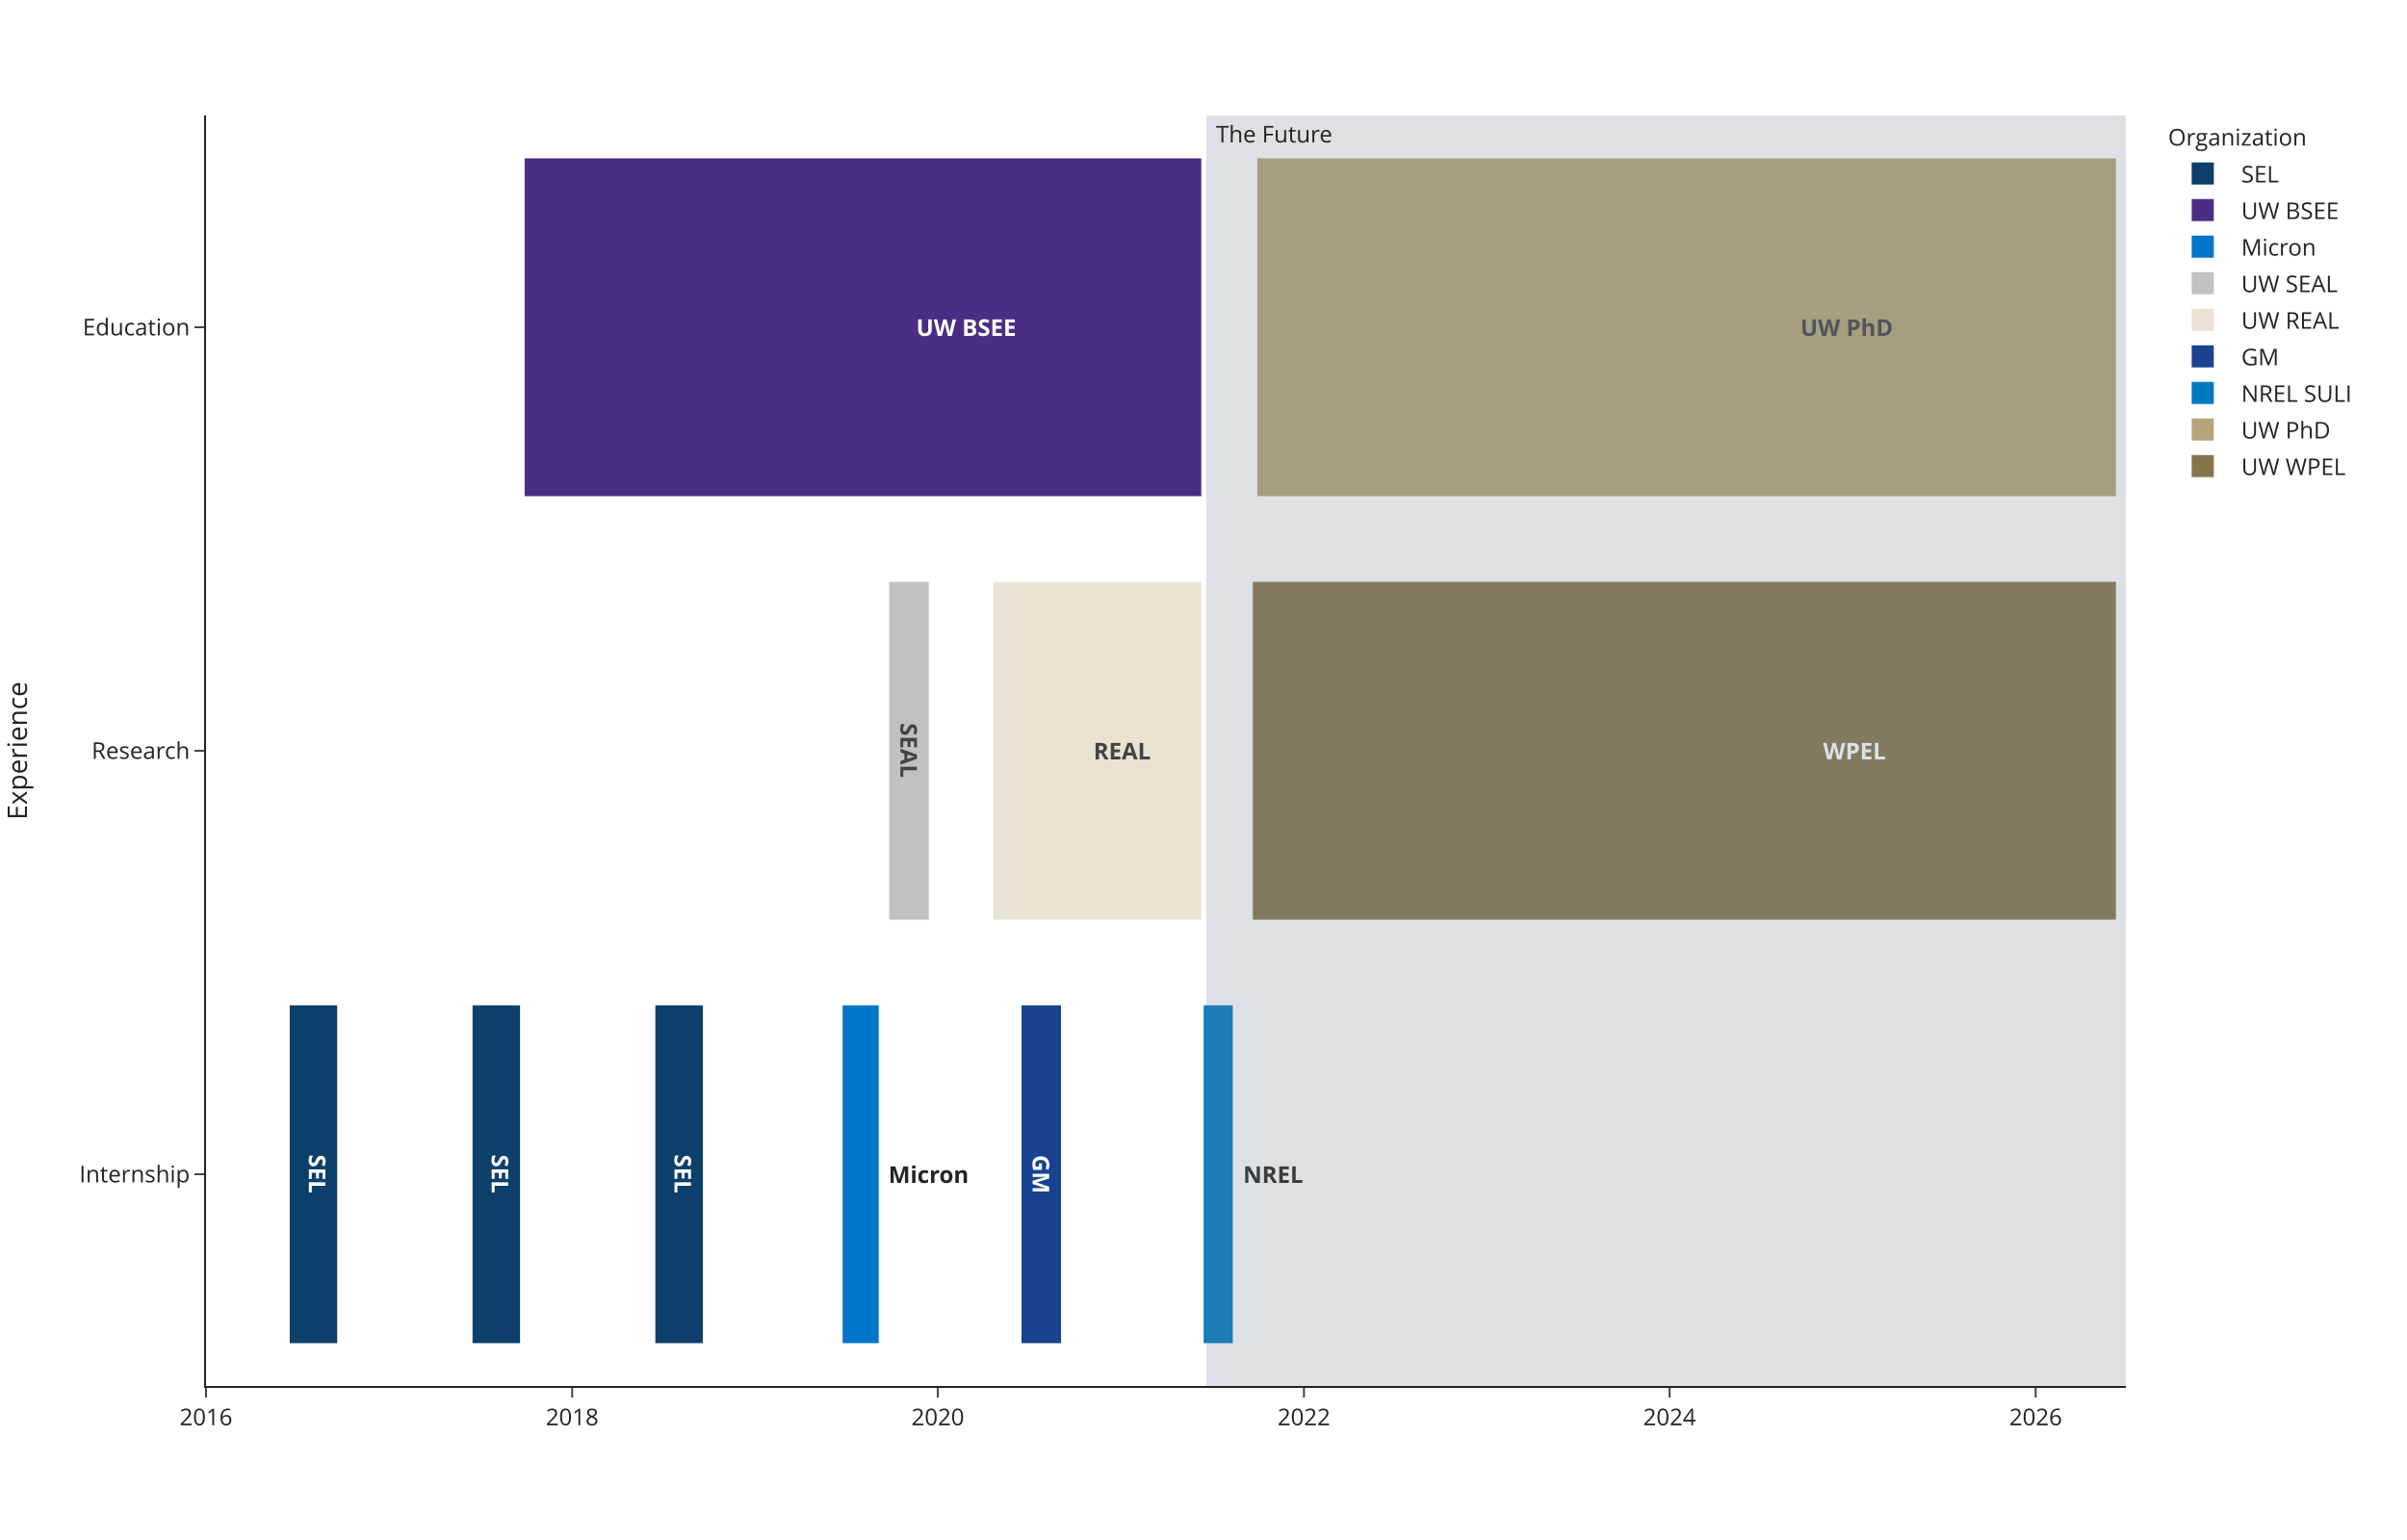
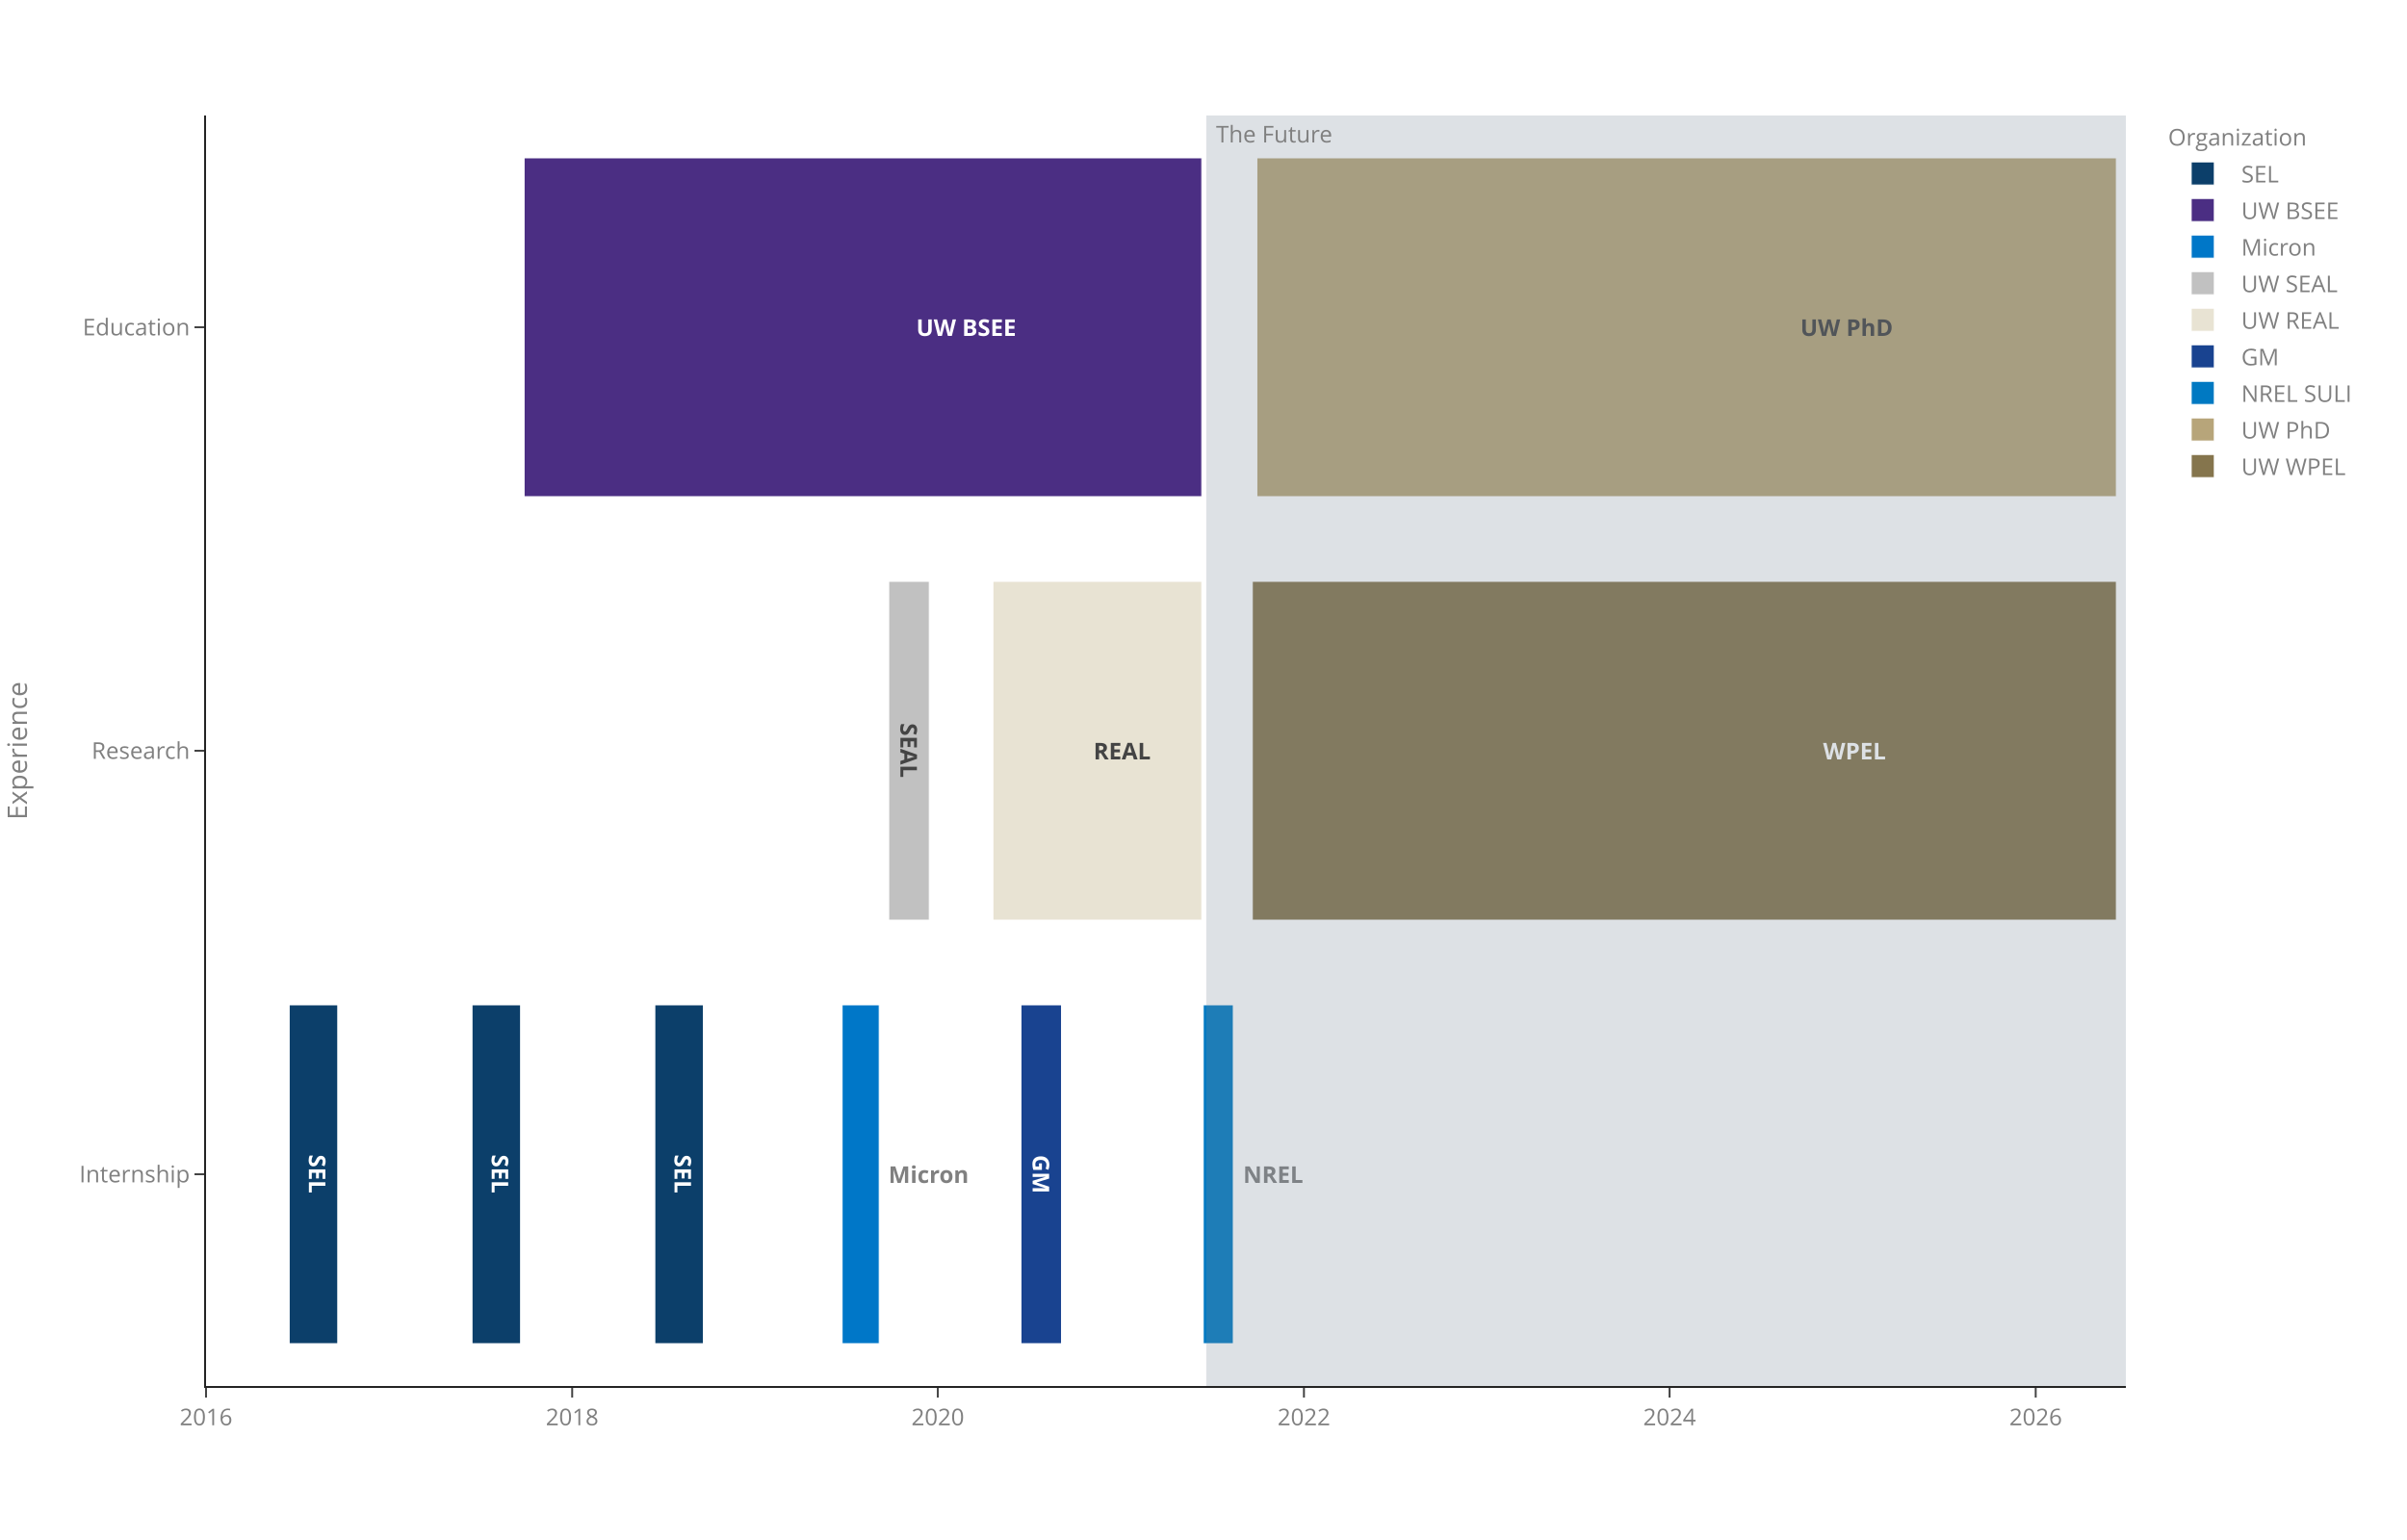
<svg xmlns="http://www.w3.org/2000/svg" class="main-svg" width="1250" height="800" style="" viewBox="0 0 1250 800">
  <rect x="0" y="0" width="1250" height="800" style="fill: rgb(0, 0, 0); fill-opacity: 0;" />
-   <defs id="defs-68bec6">
+   <defs id="defs-98cd18">
    <g class="clips">
-       <clipPath id="clip68bec6xyplot" class="plotclip">
+       <clipPath id="clip98cd18xyplot" class="plotclip">
        <rect width="997" height="660" />
      </clipPath>
-       <clipPath class="axesclip" id="clip68bec6x">
+       <clipPath class="axesclip" id="clip98cd18x">
        <rect x="107" y="0" width="997" height="800" />
      </clipPath>
-       <clipPath class="axesclip" id="clip68bec6y">
+       <clipPath class="axesclip" id="clip98cd18y">
        <rect x="0" y="60" width="1250" height="660" />
      </clipPath>
-       <clipPath class="axesclip" id="clip68bec6xy">
+       <clipPath class="axesclip" id="clip98cd18xy">
        <rect x="107" y="60" width="997" height="660" />
      </clipPath>
    </g>
    <g class="gradients" />
  </defs>
  <g class="bglayer">
    <rect class="bg" x="107" y="60" width="997" height="660" style="fill: rgb(0, 0, 0); fill-opacity: 0; stroke-width: 0;" />
  </g>
  <g class="layer-below">
    <g class="imagelayer" />
    <g class="shapelayer" />
  </g>
  <g class="cartesianlayer">
    <g class="subplot xy">
      <g class="layer-subplot">
        <g class="shapelayer" />
        <g class="imagelayer" />
      </g>
      <g class="gridlayer">
        <g class="x" />
        <g class="y" />
      </g>
      <g class="zerolinelayer" />
      <path class="xlines-below" />
      <path class="ylines-below" />
      <g class="overlines-below" />
      <g class="xaxislayer-below" />
      <g class="yaxislayer-below" />
      <g class="overaxes-below" />
-       <g class="plot" transform="translate(107,60)" clip-path="url('#clip68bec6xyplot')">
+       <g class="plot" transform="translate(107,60)" clip-path="url('#clip98cd18xyplot')">
        <g class="barlayer mlayer">
          <g class="trace bars" style="opacity: 1;">
            <g class="points">
              <g class="point">
                <path d="M43.18,638V462H68.41V638Z" style="vector-effect: non-scaling-stroke; opacity: 1; stroke-width: 0.5px; fill: rgb(12, 63, 106); fill-opacity: 1; stroke: rgb(255, 255, 255); stroke-opacity: 1;" />
                <text class="bartext bartext-inside" text-anchor="middle" data-notex="1" x="0" y="0" style="font-family: 'Open Sans', verdana, arial, sans-serif; font-size: 12px; fill: rgb(255, 255, 255); fill-opacity: 1; white-space: pre;" transform="translate(57.73031,554.5)rotate(90 0.1796875 -4.5)">
                  <tspan style="font-weight:bold">SEL</tspan>
                </text>
              </g>
              <g class="point">
                <path d="M138.12,638V462H163.35V638Z" style="vector-effect: non-scaling-stroke; opacity: 1; stroke-width: 0.5px; fill: rgb(12, 63, 106); fill-opacity: 1; stroke: rgb(255, 255, 255); stroke-opacity: 1;" />
                <text class="bartext bartext-inside" text-anchor="middle" data-notex="1" x="0" y="0" style="font-family: 'Open Sans', verdana, arial, sans-serif; font-size: 12px; fill: rgb(255, 255, 255); fill-opacity: 1; white-space: pre;" transform="translate(152.6703,554.5)rotate(90 0.1796875 -4.5)">
                  <tspan style="font-weight:bold">SEL</tspan>
                </text>
              </g>
              <g class="point">
                <path d="M233.06,638V462H258.29V638Z" style="vector-effect: non-scaling-stroke; opacity: 1; stroke-width: 0.5px; fill: rgb(12, 63, 106); fill-opacity: 1; stroke: rgb(255, 255, 255); stroke-opacity: 1;" />
                <text class="bartext bartext-inside" text-anchor="middle" data-notex="1" x="0" y="0" style="font-family: 'Open Sans', verdana, arial, sans-serif; font-size: 12px; fill: rgb(255, 255, 255); fill-opacity: 1; white-space: pre;" transform="translate(247.6103,554.5)rotate(90 0.1796875 -4.5)">
                  <tspan style="font-weight:bold">SEL</tspan>
                </text>
              </g>
            </g>
          </g>
          <g class="trace bars" style="opacity: 1;">
            <g class="points">
              <g class="point">
                <path d="M165.17,198V22H517.1V198Z" style="vector-effect: non-scaling-stroke; opacity: 1; stroke-width: 0.5px; fill: rgb(75, 46, 131); fill-opacity: 1; stroke: rgb(255, 255, 255); stroke-opacity: 1;" />
                <text class="bartext bartext-inside" text-anchor="middle" data-notex="1" x="0" y="0" style="font-family: 'Open Sans', verdana, arial, sans-serif; font-size: 12px; fill: rgb(255, 255, 255); fill-opacity: 1; white-space: pre;" transform="translate(394.7719,114.5)">
                  <tspan style="font-weight:bold">UW BSEE</tspan>
                </text>
              </g>
            </g>
          </g>
          <g class="trace bars" style="opacity: 1;">
            <g class="points">
              <g class="point">
                <path d="M330.34,638V462H349.59V638Z" style="vector-effect: non-scaling-stroke; opacity: 1; stroke-width: 0.5px; fill: rgb(0, 119, 200); fill-opacity: 1; stroke: rgb(255, 255, 255); stroke-opacity: 1;" />
-                 <text class="bartext bartext-outside" text-anchor="middle" data-notex="1" x="0" y="0" style="font-family: 'Open Sans', verdana, arial, sans-serif; font-size: 12px; fill: rgb(36, 36, 36); fill-opacity: 1; white-space: pre;" transform="translate(375.2462,554.5)">
+                 <text class="bartext bartext-outside" text-anchor="middle" data-notex="1" x="0" y="0" style="font-family: 'Open Sans', verdana, arial, sans-serif; font-size: 12px; fill: rgb(128, 128, 128); fill-opacity: 1; white-space: pre;" transform="translate(375.2462,554.5)">
                  <tspan style="font-weight:bold">Micron</tspan>
                </text>
              </g>
            </g>
          </g>
          <g class="trace bars" style="opacity: 1;">
            <g class="points">
              <g class="point">
                <path d="M354.53,418V242H375.6V418Z" style="vector-effect: non-scaling-stroke; opacity: 1; stroke-width: 0.5px; fill: rgb(193, 193, 193); fill-opacity: 1; stroke: rgb(255, 255, 255); stroke-opacity: 1;" />
                <text class="bartext bartext-inside" text-anchor="middle" data-notex="1" x="0" y="0" style="font-family: 'Open Sans', verdana, arial, sans-serif; font-size: 12px; fill: rgb(68, 68, 68); fill-opacity: 1; white-space: pre;" transform="translate(364.9203,334.5)rotate(90 0.1796875 -4.5)">
                  <tspan style="font-weight:bold">SEAL</tspan>
                </text>
              </g>
            </g>
          </g>
          <g class="trace bars" style="opacity: 1;">
            <g class="points">
              <g class="point">
                <path d="M408.63,418V242H517.1V418Z" style="vector-effect: non-scaling-stroke; opacity: 1; stroke-width: 0.5px; fill: rgb(232, 227, 211); fill-opacity: 1; stroke: rgb(255, 255, 255); stroke-opacity: 1;" />
                <text class="bartext bartext-inside" text-anchor="middle" data-notex="1" x="0" y="0" style="font-family: 'Open Sans', verdana, arial, sans-serif; font-size: 12px; fill: rgb(68, 68, 68); fill-opacity: 1; white-space: pre;" transform="translate(475.725,334.5)">
                  <tspan style="font-weight:bold">REAL</tspan>
                </text>
              </g>
            </g>
          </g>
          <g class="trace bars" style="opacity: 1;">
            <g class="points">
              <g class="point">
                <path d="M423.2,638V462H444.27V638Z" style="vector-effect: non-scaling-stroke; opacity: 1; stroke-width: 0.5px; fill: rgb(25, 67, 144); fill-opacity: 1; stroke: rgb(255, 255, 255); stroke-opacity: 1;" />
                <text class="bartext bartext-inside" text-anchor="middle" data-notex="1" x="0" y="0" style="font-family: 'Open Sans', verdana, arial, sans-serif; font-size: 12px; fill: rgb(255, 255, 255); fill-opacity: 1; white-space: pre;" transform="translate(433.77,554.5)rotate(90 0 -4.5)">
                  <tspan style="font-weight:bold">GM</tspan>
                </text>
              </g>
            </g>
          </g>
          <g class="trace bars" style="opacity: 1;">
            <g class="points">
              <g class="point">
                <path d="M517.88,638V462H533.48V638Z" style="vector-effect: non-scaling-stroke; opacity: 1; stroke-width: 0.5px; fill: rgb(0, 121, 194); fill-opacity: 1; stroke: rgb(255, 255, 255); stroke-opacity: 1;" />
-                 <text class="bartext bartext-outside" text-anchor="middle" data-notex="1" x="0" y="0" style="font-family: 'Open Sans', verdana, arial, sans-serif; font-size: 12px; fill: rgb(36, 36, 36); fill-opacity: 1; white-space: pre;" transform="translate(554.1831,554.5)">
+                 <text class="bartext bartext-outside" text-anchor="middle" data-notex="1" x="0" y="0" style="font-family: 'Open Sans', verdana, arial, sans-serif; font-size: 12px; fill: rgb(128, 128, 128); fill-opacity: 1; white-space: pre;" transform="translate(554.1831,554.5)">
                  <tspan style="font-weight:bold">NREL</tspan>
                </text>
              </g>
            </g>
          </g>
          <g class="trace bars" style="opacity: 1;">
            <g class="points">
              <g class="point">
                <path d="M545.71,198V22H992.06V198Z" style="vector-effect: non-scaling-stroke; opacity: 1; stroke-width: 0.5px; fill: rgb(183, 165, 122); fill-opacity: 1; stroke: rgb(255, 255, 255); stroke-opacity: 1;" />
                <text class="bartext bartext-inside" text-anchor="middle" data-notex="1" x="0" y="0" style="font-family: 'Open Sans', verdana, arial, sans-serif; font-size: 12px; fill: rgb(68, 68, 68); fill-opacity: 1; white-space: pre;" transform="translate(852.0131,114.5)">
                  <tspan style="font-weight:bold">UW PhD</tspan>
                </text>
              </g>
            </g>
          </g>
          <g class="trace bars" style="opacity: 1;">
            <g class="points">
              <g class="point">
                <path d="M543.37,418V242H992.06V418Z" style="vector-effect: non-scaling-stroke; opacity: 1; stroke-width: 0.5px; fill: rgb(133, 117, 77); fill-opacity: 1; stroke: rgb(255, 255, 255); stroke-opacity: 1;" />
                <text class="bartext bartext-inside" text-anchor="middle" data-notex="1" x="0" y="0" style="font-family: 'Open Sans', verdana, arial, sans-serif; font-size: 12px; fill: rgb(255, 255, 255); fill-opacity: 1; white-space: pre;" transform="translate(856.06,334.5)">
                  <tspan style="font-weight:bold">WPEL</tspan>
                </text>
              </g>
            </g>
          </g>
        </g>
      </g>
      <g class="overplot" />
      <path class="xlines-above crisp" d="M106,720.5H1104" style="fill: none; stroke-width: 1px; stroke: rgb(36, 36, 36); stroke-opacity: 1;" />
      <path class="ylines-above crisp" d="M106.5,60V720" style="fill: none; stroke-width: 1px; stroke: rgb(36, 36, 36); stroke-opacity: 1;" />
      <g class="overlines-above" />
      <g class="xaxislayer-above">
        <path class="xtick ticks crisp" d="M0,721v5" transform="translate(107,0)" style="stroke: rgb(68, 68, 68); stroke-opacity: 1; stroke-width: 1px;" />
        <path class="xtick ticks crisp" d="M0,721v5" transform="translate(297.14,0)" style="stroke: rgb(68, 68, 68); stroke-opacity: 1; stroke-width: 1px;" />
        <path class="xtick ticks crisp" d="M0,721v5" transform="translate(487.02,0)" style="stroke: rgb(68, 68, 68); stroke-opacity: 1; stroke-width: 1px;" />
        <path class="xtick ticks crisp" d="M0,721v5" transform="translate(677.16,0)" style="stroke: rgb(68, 68, 68); stroke-opacity: 1; stroke-width: 1px;" />
        <path class="xtick ticks crisp" d="M0,721v5" transform="translate(867.04,0)" style="stroke: rgb(68, 68, 68); stroke-opacity: 1; stroke-width: 1px;" />
        <path class="xtick ticks crisp" d="M0,721v5" transform="translate(1057.18,0)" style="stroke: rgb(68, 68, 68); stroke-opacity: 1; stroke-width: 1px;" />
        <g class="xtick">
-           <text text-anchor="middle" x="0" y="740.4" transform="translate(107,0)" style="font-family: 'Open Sans', verdana, arial, sans-serif; font-size: 12px; fill: rgb(36, 36, 36); fill-opacity: 1; white-space: pre;">2016</text>
-         </g>
-         <g class="xtick">
-           <text text-anchor="middle" x="0" y="740.4" transform="translate(297.14,0)" style="font-family: 'Open Sans', verdana, arial, sans-serif; font-size: 12px; fill: rgb(36, 36, 36); fill-opacity: 1; white-space: pre;">2018</text>
-         </g>
-         <g class="xtick">
-           <text text-anchor="middle" x="0" y="740.4" transform="translate(487.02,0)" style="font-family: 'Open Sans', verdana, arial, sans-serif; font-size: 12px; fill: rgb(36, 36, 36); fill-opacity: 1; white-space: pre;">2020</text>
-         </g>
-         <g class="xtick">
-           <text text-anchor="middle" x="0" y="740.4" transform="translate(677.16,0)" style="font-family: 'Open Sans', verdana, arial, sans-serif; font-size: 12px; fill: rgb(36, 36, 36); fill-opacity: 1; white-space: pre;">2022</text>
-         </g>
-         <g class="xtick">
-           <text text-anchor="middle" x="0" y="740.4" transform="translate(867.04,0)" style="font-family: 'Open Sans', verdana, arial, sans-serif; font-size: 12px; fill: rgb(36, 36, 36); fill-opacity: 1; white-space: pre;">2024</text>
-         </g>
-         <g class="xtick">
-           <text text-anchor="middle" x="0" y="740.4" transform="translate(1057.18,0)" style="font-family: 'Open Sans', verdana, arial, sans-serif; font-size: 12px; fill: rgb(36, 36, 36); fill-opacity: 1; white-space: pre;">2026</text>
+           <text text-anchor="middle" x="0" y="740.4" transform="translate(107,0)" style="font-family: 'Open Sans', verdana, arial, sans-serif; font-size: 12px; fill: rgb(128, 128, 128); fill-opacity: 1; white-space: pre;">2016</text>
+         </g>
+         <g class="xtick">
+           <text text-anchor="middle" x="0" y="740.4" transform="translate(297.14,0)" style="font-family: 'Open Sans', verdana, arial, sans-serif; font-size: 12px; fill: rgb(128, 128, 128); fill-opacity: 1; white-space: pre;">2018</text>
+         </g>
+         <g class="xtick">
+           <text text-anchor="middle" x="0" y="740.4" transform="translate(487.02,0)" style="font-family: 'Open Sans', verdana, arial, sans-serif; font-size: 12px; fill: rgb(128, 128, 128); fill-opacity: 1; white-space: pre;">2020</text>
+         </g>
+         <g class="xtick">
+           <text text-anchor="middle" x="0" y="740.4" transform="translate(677.16,0)" style="font-family: 'Open Sans', verdana, arial, sans-serif; font-size: 12px; fill: rgb(128, 128, 128); fill-opacity: 1; white-space: pre;">2022</text>
+         </g>
+         <g class="xtick">
+           <text text-anchor="middle" x="0" y="740.4" transform="translate(867.04,0)" style="font-family: 'Open Sans', verdana, arial, sans-serif; font-size: 12px; fill: rgb(128, 128, 128); fill-opacity: 1; white-space: pre;">2024</text>
+         </g>
+         <g class="xtick">
+           <text text-anchor="middle" x="0" y="740.4" transform="translate(1057.18,0)" style="font-family: 'Open Sans', verdana, arial, sans-serif; font-size: 12px; fill: rgb(128, 128, 128); fill-opacity: 1; white-space: pre;">2026</text>
        </g>
      </g>
      <g class="yaxislayer-above">
        <path class="ytick ticks crisp" d="M106,0h-5" transform="translate(0,610)" style="stroke: rgb(68, 68, 68); stroke-opacity: 1; stroke-width: 1px;" />
        <path class="ytick ticks crisp" d="M106,0h-5" transform="translate(0,390)" style="stroke: rgb(68, 68, 68); stroke-opacity: 1; stroke-width: 1px;" />
        <path class="ytick ticks crisp" d="M106,0h-5" transform="translate(0,170)" style="stroke: rgb(68, 68, 68); stroke-opacity: 1; stroke-width: 1px;" />
        <g class="ytick">
-           <text text-anchor="end" x="98.6" y="4.2" transform="translate(0,610)" style="font-family: 'Open Sans', verdana, arial, sans-serif; font-size: 12px; fill: rgb(36, 36, 36); fill-opacity: 1; white-space: pre;">Internship</text>
+           <text text-anchor="end" x="98.6" y="4.2" transform="translate(0,610)" style="font-family: 'Open Sans', verdana, arial, sans-serif; font-size: 12px; fill: rgb(128, 128, 128); fill-opacity: 1; white-space: pre;">Internship</text>
        </g>
        <g class="ytick">
-           <text text-anchor="end" x="98.6" y="4.2" transform="translate(0,390)" style="font-family: 'Open Sans', verdana, arial, sans-serif; font-size: 12px; fill: rgb(36, 36, 36); fill-opacity: 1; white-space: pre;">Research</text>
+           <text text-anchor="end" x="98.6" y="4.2" transform="translate(0,390)" style="font-family: 'Open Sans', verdana, arial, sans-serif; font-size: 12px; fill: rgb(128, 128, 128); fill-opacity: 1; white-space: pre;">Research</text>
        </g>
        <g class="ytick">
-           <text text-anchor="end" x="98.6" y="4.2" transform="translate(0,170)" style="font-family: 'Open Sans', verdana, arial, sans-serif; font-size: 12px; fill: rgb(36, 36, 36); fill-opacity: 1; white-space: pre;">Education</text>
+           <text text-anchor="end" x="98.6" y="4.2" transform="translate(0,170)" style="font-family: 'Open Sans', verdana, arial, sans-serif; font-size: 12px; fill: rgb(128, 128, 128); fill-opacity: 1; white-space: pre;">Education</text>
        </g>
      </g>
      <g class="overaxes-above" />
    </g>
  </g>
  <g class="polarlayer" />
  <g class="ternarylayer" />
  <g class="geolayer" />
  <g class="funnelarealayer" />
  <g class="pielayer" />
  <g class="treemaplayer" />
  <g class="sunburstlayer" />
  <g class="glimages" />
-   <defs id="topdefs-68bec6">
+   <defs id="topdefs-98cd18">
    <g class="clips" />
-     <clipPath id="legend68bec6">
+     <clipPath id="legend98cd18">
      <rect width="114" height="197" x="0" y="0" />
    </clipPath>
  </defs>
  <g class="layer-above">
    <g class="imagelayer" />
    <g class="shapelayer">
-       <path data-index="0" fill-rule="evenodd" d="M626.44,720H1125.33V60H626.44Z" clip-path="url('#clip68bec6x')" style="opacity: 0.25; stroke: rgb(0, 0, 0); stroke-opacity: 0; fill: rgb(119, 136, 153); fill-opacity: 1; stroke-width: 0px;" />
+       <path data-index="0" fill-rule="evenodd" d="M626.44,720H1125.33V60H626.44Z" clip-path="url('#clip98cd18x')" style="opacity: 0.25; stroke: rgb(0, 0, 0); stroke-opacity: 0; fill: rgb(119, 136, 153); fill-opacity: 1; stroke-width: 0px;" />
    </g>
  </g>
  <g class="infolayer">
    <g class="legend" pointer-events="all" transform="translate(1123.94,60)">
      <rect class="bg" shape-rendering="crispEdges" style="stroke: rgb(68, 68, 68); stroke-opacity: 1; fill: rgb(0, 0, 0); fill-opacity: 0; stroke-width: 0px;" width="114" height="197" x="0" y="0" />
-       <g class="scrollbox" transform="" clip-path="url('#legend68bec6')">
-         <text class="legendtitletext" text-anchor="start" x="2" y="15.6" style="font-family: 'Open Sans', verdana, arial, sans-serif; font-size: 12px; fill: rgb(36, 36, 36); fill-opacity: 1; white-space: pre;">Organization</text>
+       <g class="scrollbox" transform="" clip-path="url('#legend98cd18')">
+         <text class="legendtitletext" text-anchor="start" x="2" y="15.6" style="font-family: 'Open Sans', verdana, arial, sans-serif; font-size: 12px; fill: rgb(128, 128, 128); fill-opacity: 1; white-space: pre;">Organization</text>
        <g class="groups" transform="">
          <g class="traces" transform="translate(0,30.1)" style="opacity: 1;">
-             <text class="legendtext" text-anchor="start" x="40" y="4.68" style="font-family: 'Open Sans', verdana, arial, sans-serif; font-size: 12px; fill: rgb(36, 36, 36); fill-opacity: 1; white-space: pre;">SEL </text>
+             <text class="legendtext" text-anchor="start" x="40" y="4.68" style="font-family: 'Open Sans', verdana, arial, sans-serif; font-size: 12px; fill: rgb(128, 128, 128); fill-opacity: 1; white-space: pre;">SEL </text>
            <g class="layers" style="opacity: 1;">
              <g class="legendfill" />
              <g class="legendlines" />
              <g class="legendsymbols">
                <g class="legendpoints">
                  <path class="legendundefined" d="M6,6H-6V-6H6Z" transform="translate(20,0)" style="stroke-width: 0.5px; fill: rgb(12, 63, 106); fill-opacity: 1; stroke: rgb(255, 255, 255); stroke-opacity: 1;" />
                </g>
              </g>
            </g>
            <rect class="legendtoggle" x="0" y="-9.5" width="108.75" height="19" style="fill: rgb(0, 0, 0); fill-opacity: 0;" />
          </g>
        </g>
        <g class="groups" transform="">
          <g class="traces" transform="translate(0,49.1)" style="opacity: 1;">
-             <text class="legendtext" text-anchor="start" x="40" y="4.68" style="font-family: 'Open Sans', verdana, arial, sans-serif; font-size: 12px; fill: rgb(36, 36, 36); fill-opacity: 1; white-space: pre;">UW BSEE </text>
+             <text class="legendtext" text-anchor="start" x="40" y="4.68" style="font-family: 'Open Sans', verdana, arial, sans-serif; font-size: 12px; fill: rgb(128, 128, 128); fill-opacity: 1; white-space: pre;">UW BSEE </text>
            <g class="layers" style="opacity: 1;">
              <g class="legendfill" />
              <g class="legendlines" />
              <g class="legendsymbols">
                <g class="legendpoints">
                  <path class="legendundefined" d="M6,6H-6V-6H6Z" transform="translate(20,0)" style="stroke-width: 0.5px; fill: rgb(75, 46, 131); fill-opacity: 1; stroke: rgb(255, 255, 255); stroke-opacity: 1;" />
                </g>
              </g>
            </g>
            <rect class="legendtoggle" x="0" y="-9.5" width="108.75" height="19" style="fill: rgb(0, 0, 0); fill-opacity: 0;" />
          </g>
        </g>
        <g class="groups" transform="">
          <g class="traces" transform="translate(0,68.1)" style="opacity: 1;">
-             <text class="legendtext" text-anchor="start" x="40" y="4.68" style="font-family: 'Open Sans', verdana, arial, sans-serif; font-size: 12px; fill: rgb(36, 36, 36); fill-opacity: 1; white-space: pre;">Micron </text>
+             <text class="legendtext" text-anchor="start" x="40" y="4.68" style="font-family: 'Open Sans', verdana, arial, sans-serif; font-size: 12px; fill: rgb(128, 128, 128); fill-opacity: 1; white-space: pre;">Micron </text>
            <g class="layers" style="opacity: 1;">
              <g class="legendfill" />
              <g class="legendlines" />
              <g class="legendsymbols">
                <g class="legendpoints">
                  <path class="legendundefined" d="M6,6H-6V-6H6Z" transform="translate(20,0)" style="stroke-width: 0.5px; fill: rgb(0, 119, 200); fill-opacity: 1; stroke: rgb(255, 255, 255); stroke-opacity: 1;" />
                </g>
              </g>
            </g>
            <rect class="legendtoggle" x="0" y="-9.5" width="108.75" height="19" style="fill: rgb(0, 0, 0); fill-opacity: 0;" />
          </g>
        </g>
        <g class="groups" transform="">
          <g class="traces" transform="translate(0,87.1)" style="opacity: 1;">
-             <text class="legendtext" text-anchor="start" x="40" y="4.68" style="font-family: 'Open Sans', verdana, arial, sans-serif; font-size: 12px; fill: rgb(36, 36, 36); fill-opacity: 1; white-space: pre;">UW SEAL </text>
+             <text class="legendtext" text-anchor="start" x="40" y="4.68" style="font-family: 'Open Sans', verdana, arial, sans-serif; font-size: 12px; fill: rgb(128, 128, 128); fill-opacity: 1; white-space: pre;">UW SEAL </text>
            <g class="layers" style="opacity: 1;">
              <g class="legendfill" />
              <g class="legendlines" />
              <g class="legendsymbols">
                <g class="legendpoints">
                  <path class="legendundefined" d="M6,6H-6V-6H6Z" transform="translate(20,0)" style="stroke-width: 0.5px; fill: rgb(193, 193, 193); fill-opacity: 1; stroke: rgb(255, 255, 255); stroke-opacity: 1;" />
                </g>
              </g>
            </g>
            <rect class="legendtoggle" x="0" y="-9.5" width="108.75" height="19" style="fill: rgb(0, 0, 0); fill-opacity: 0;" />
          </g>
        </g>
        <g class="groups" transform="">
          <g class="traces" transform="translate(0,106.1)" style="opacity: 1;">
-             <text class="legendtext" text-anchor="start" x="40" y="4.68" style="font-family: 'Open Sans', verdana, arial, sans-serif; font-size: 12px; fill: rgb(36, 36, 36); fill-opacity: 1; white-space: pre;">UW REAL </text>
+             <text class="legendtext" text-anchor="start" x="40" y="4.68" style="font-family: 'Open Sans', verdana, arial, sans-serif; font-size: 12px; fill: rgb(128, 128, 128); fill-opacity: 1; white-space: pre;">UW REAL </text>
            <g class="layers" style="opacity: 1;">
              <g class="legendfill" />
              <g class="legendlines" />
              <g class="legendsymbols">
                <g class="legendpoints">
                  <path class="legendundefined" d="M6,6H-6V-6H6Z" transform="translate(20,0)" style="stroke-width: 0.5px; fill: rgb(232, 227, 211); fill-opacity: 1; stroke: rgb(255, 255, 255); stroke-opacity: 1;" />
                </g>
              </g>
            </g>
            <rect class="legendtoggle" x="0" y="-9.5" width="108.75" height="19" style="fill: rgb(0, 0, 0); fill-opacity: 0;" />
          </g>
        </g>
        <g class="groups" transform="">
          <g class="traces" transform="translate(0,125.1)" style="opacity: 1;">
-             <text class="legendtext" text-anchor="start" x="40" y="4.68" style="font-family: 'Open Sans', verdana, arial, sans-serif; font-size: 12px; fill: rgb(36, 36, 36); fill-opacity: 1; white-space: pre;">GM </text>
+             <text class="legendtext" text-anchor="start" x="40" y="4.68" style="font-family: 'Open Sans', verdana, arial, sans-serif; font-size: 12px; fill: rgb(128, 128, 128); fill-opacity: 1; white-space: pre;">GM </text>
            <g class="layers" style="opacity: 1;">
              <g class="legendfill" />
              <g class="legendlines" />
              <g class="legendsymbols">
                <g class="legendpoints">
                  <path class="legendundefined" d="M6,6H-6V-6H6Z" transform="translate(20,0)" style="stroke-width: 0.5px; fill: rgb(25, 67, 144); fill-opacity: 1; stroke: rgb(255, 255, 255); stroke-opacity: 1;" />
                </g>
              </g>
            </g>
            <rect class="legendtoggle" x="0" y="-9.5" width="108.75" height="19" style="fill: rgb(0, 0, 0); fill-opacity: 0;" />
          </g>
        </g>
        <g class="groups" transform="">
          <g class="traces" transform="translate(0,144.1)" style="opacity: 1;">
-             <text class="legendtext" text-anchor="start" x="40" y="4.68" style="font-family: 'Open Sans', verdana, arial, sans-serif; font-size: 12px; fill: rgb(36, 36, 36); fill-opacity: 1; white-space: pre;">NREL SULI </text>
+             <text class="legendtext" text-anchor="start" x="40" y="4.68" style="font-family: 'Open Sans', verdana, arial, sans-serif; font-size: 12px; fill: rgb(128, 128, 128); fill-opacity: 1; white-space: pre;">NREL SULI </text>
            <g class="layers" style="opacity: 1;">
              <g class="legendfill" />
              <g class="legendlines" />
              <g class="legendsymbols">
                <g class="legendpoints">
                  <path class="legendundefined" d="M6,6H-6V-6H6Z" transform="translate(20,0)" style="stroke-width: 0.5px; fill: rgb(0, 121, 194); fill-opacity: 1; stroke: rgb(255, 255, 255); stroke-opacity: 1;" />
                </g>
              </g>
            </g>
            <rect class="legendtoggle" x="0" y="-9.5" width="108.75" height="19" style="fill: rgb(0, 0, 0); fill-opacity: 0;" />
          </g>
        </g>
        <g class="groups" transform="">
          <g class="traces" transform="translate(0,163.1)" style="opacity: 1;">
-             <text class="legendtext" text-anchor="start" x="40" y="4.68" style="font-family: 'Open Sans', verdana, arial, sans-serif; font-size: 12px; fill: rgb(36, 36, 36); fill-opacity: 1; white-space: pre;">UW PhD </text>
+             <text class="legendtext" text-anchor="start" x="40" y="4.68" style="font-family: 'Open Sans', verdana, arial, sans-serif; font-size: 12px; fill: rgb(128, 128, 128); fill-opacity: 1; white-space: pre;">UW PhD </text>
            <g class="layers" style="opacity: 1;">
              <g class="legendfill" />
              <g class="legendlines" />
              <g class="legendsymbols">
                <g class="legendpoints">
                  <path class="legendundefined" d="M6,6H-6V-6H6Z" transform="translate(20,0)" style="stroke-width: 0.5px; fill: rgb(183, 165, 122); fill-opacity: 1; stroke: rgb(255, 255, 255); stroke-opacity: 1;" />
                </g>
              </g>
            </g>
            <rect class="legendtoggle" x="0" y="-9.5" width="108.75" height="19" style="fill: rgb(0, 0, 0); fill-opacity: 0;" />
          </g>
        </g>
        <g class="groups" transform="">
          <g class="traces" transform="translate(0,182.1)" style="opacity: 1;">
-             <text class="legendtext" text-anchor="start" x="40" y="4.68" style="font-family: 'Open Sans', verdana, arial, sans-serif; font-size: 12px; fill: rgb(36, 36, 36); fill-opacity: 1; white-space: pre;">UW WPEL </text>
+             <text class="legendtext" text-anchor="start" x="40" y="4.68" style="font-family: 'Open Sans', verdana, arial, sans-serif; font-size: 12px; fill: rgb(128, 128, 128); fill-opacity: 1; white-space: pre;">UW WPEL </text>
            <g class="layers" style="opacity: 1;">
              <g class="legendfill" />
              <g class="legendlines" />
              <g class="legendsymbols">
                <g class="legendpoints">
                  <path class="legendundefined" d="M6,6H-6V-6H6Z" transform="translate(20,0)" style="stroke-width: 0.5px; fill: rgb(133, 117, 77); fill-opacity: 1; stroke: rgb(255, 255, 255); stroke-opacity: 1;" />
                </g>
              </g>
            </g>
            <rect class="legendtoggle" x="0" y="-9.5" width="108.75" height="19" style="fill: rgb(0, 0, 0); fill-opacity: 0;" />
          </g>
        </g>
      </g>
      <rect class="scrollbar" rx="20" ry="3" width="0" height="0" style="fill: rgb(128, 139, 164); fill-opacity: 1;" x="0" y="0" />
    </g>
    <g class="g-gtitle" />
    <g class="g-xtitle" />
    <g class="g-ytitle" transform="translate(2.06543,0)">
-       <text class="ytitle" transform="rotate(-90,11.93438,390)" x="11.934" y="390" text-anchor="middle" style="font-family: 'Open Sans', verdana, arial, sans-serif; font-size: 14px; fill: rgb(36, 36, 36); opacity: 1; font-weight: normal; white-space: pre;">Experience</text>
+       <text class="ytitle" transform="rotate(-90,11.93438,390)" x="11.934" y="390" text-anchor="middle" style="font-family: 'Open Sans', verdana, arial, sans-serif; font-size: 14px; fill: rgb(128, 128, 128); opacity: 1; font-weight: normal; white-space: pre;">Experience</text>
    </g>
    <g class="annotation" data-index="0" style="opacity: 1;">
      <g class="annotation-text-g" transform="rotate(0,661.44,69.5)">
        <g class="cursor-pointer" transform="translate(626,60)">
          <rect class="bg" x="0.5" y="0.5" width="69" height="18" style="stroke-width: 1px; stroke: rgb(0, 0, 0); stroke-opacity: 0; fill: rgb(0, 0, 0); fill-opacity: 0;" />
-           <text class="annotation-text" text-anchor="middle" x="35.719" y="14" style="font-family: 'Open Sans', verdana, arial, sans-serif; font-size: 12px; fill: rgb(36, 36, 36); fill-opacity: 1; white-space: pre;">The Future</text>
+           <text class="annotation-text" text-anchor="middle" x="35.719" y="14" style="font-family: 'Open Sans', verdana, arial, sans-serif; font-size: 12px; fill: rgb(128, 128, 128); fill-opacity: 1; white-space: pre;">The Future</text>
        </g>
      </g>
    </g>
  </g>
</svg>
